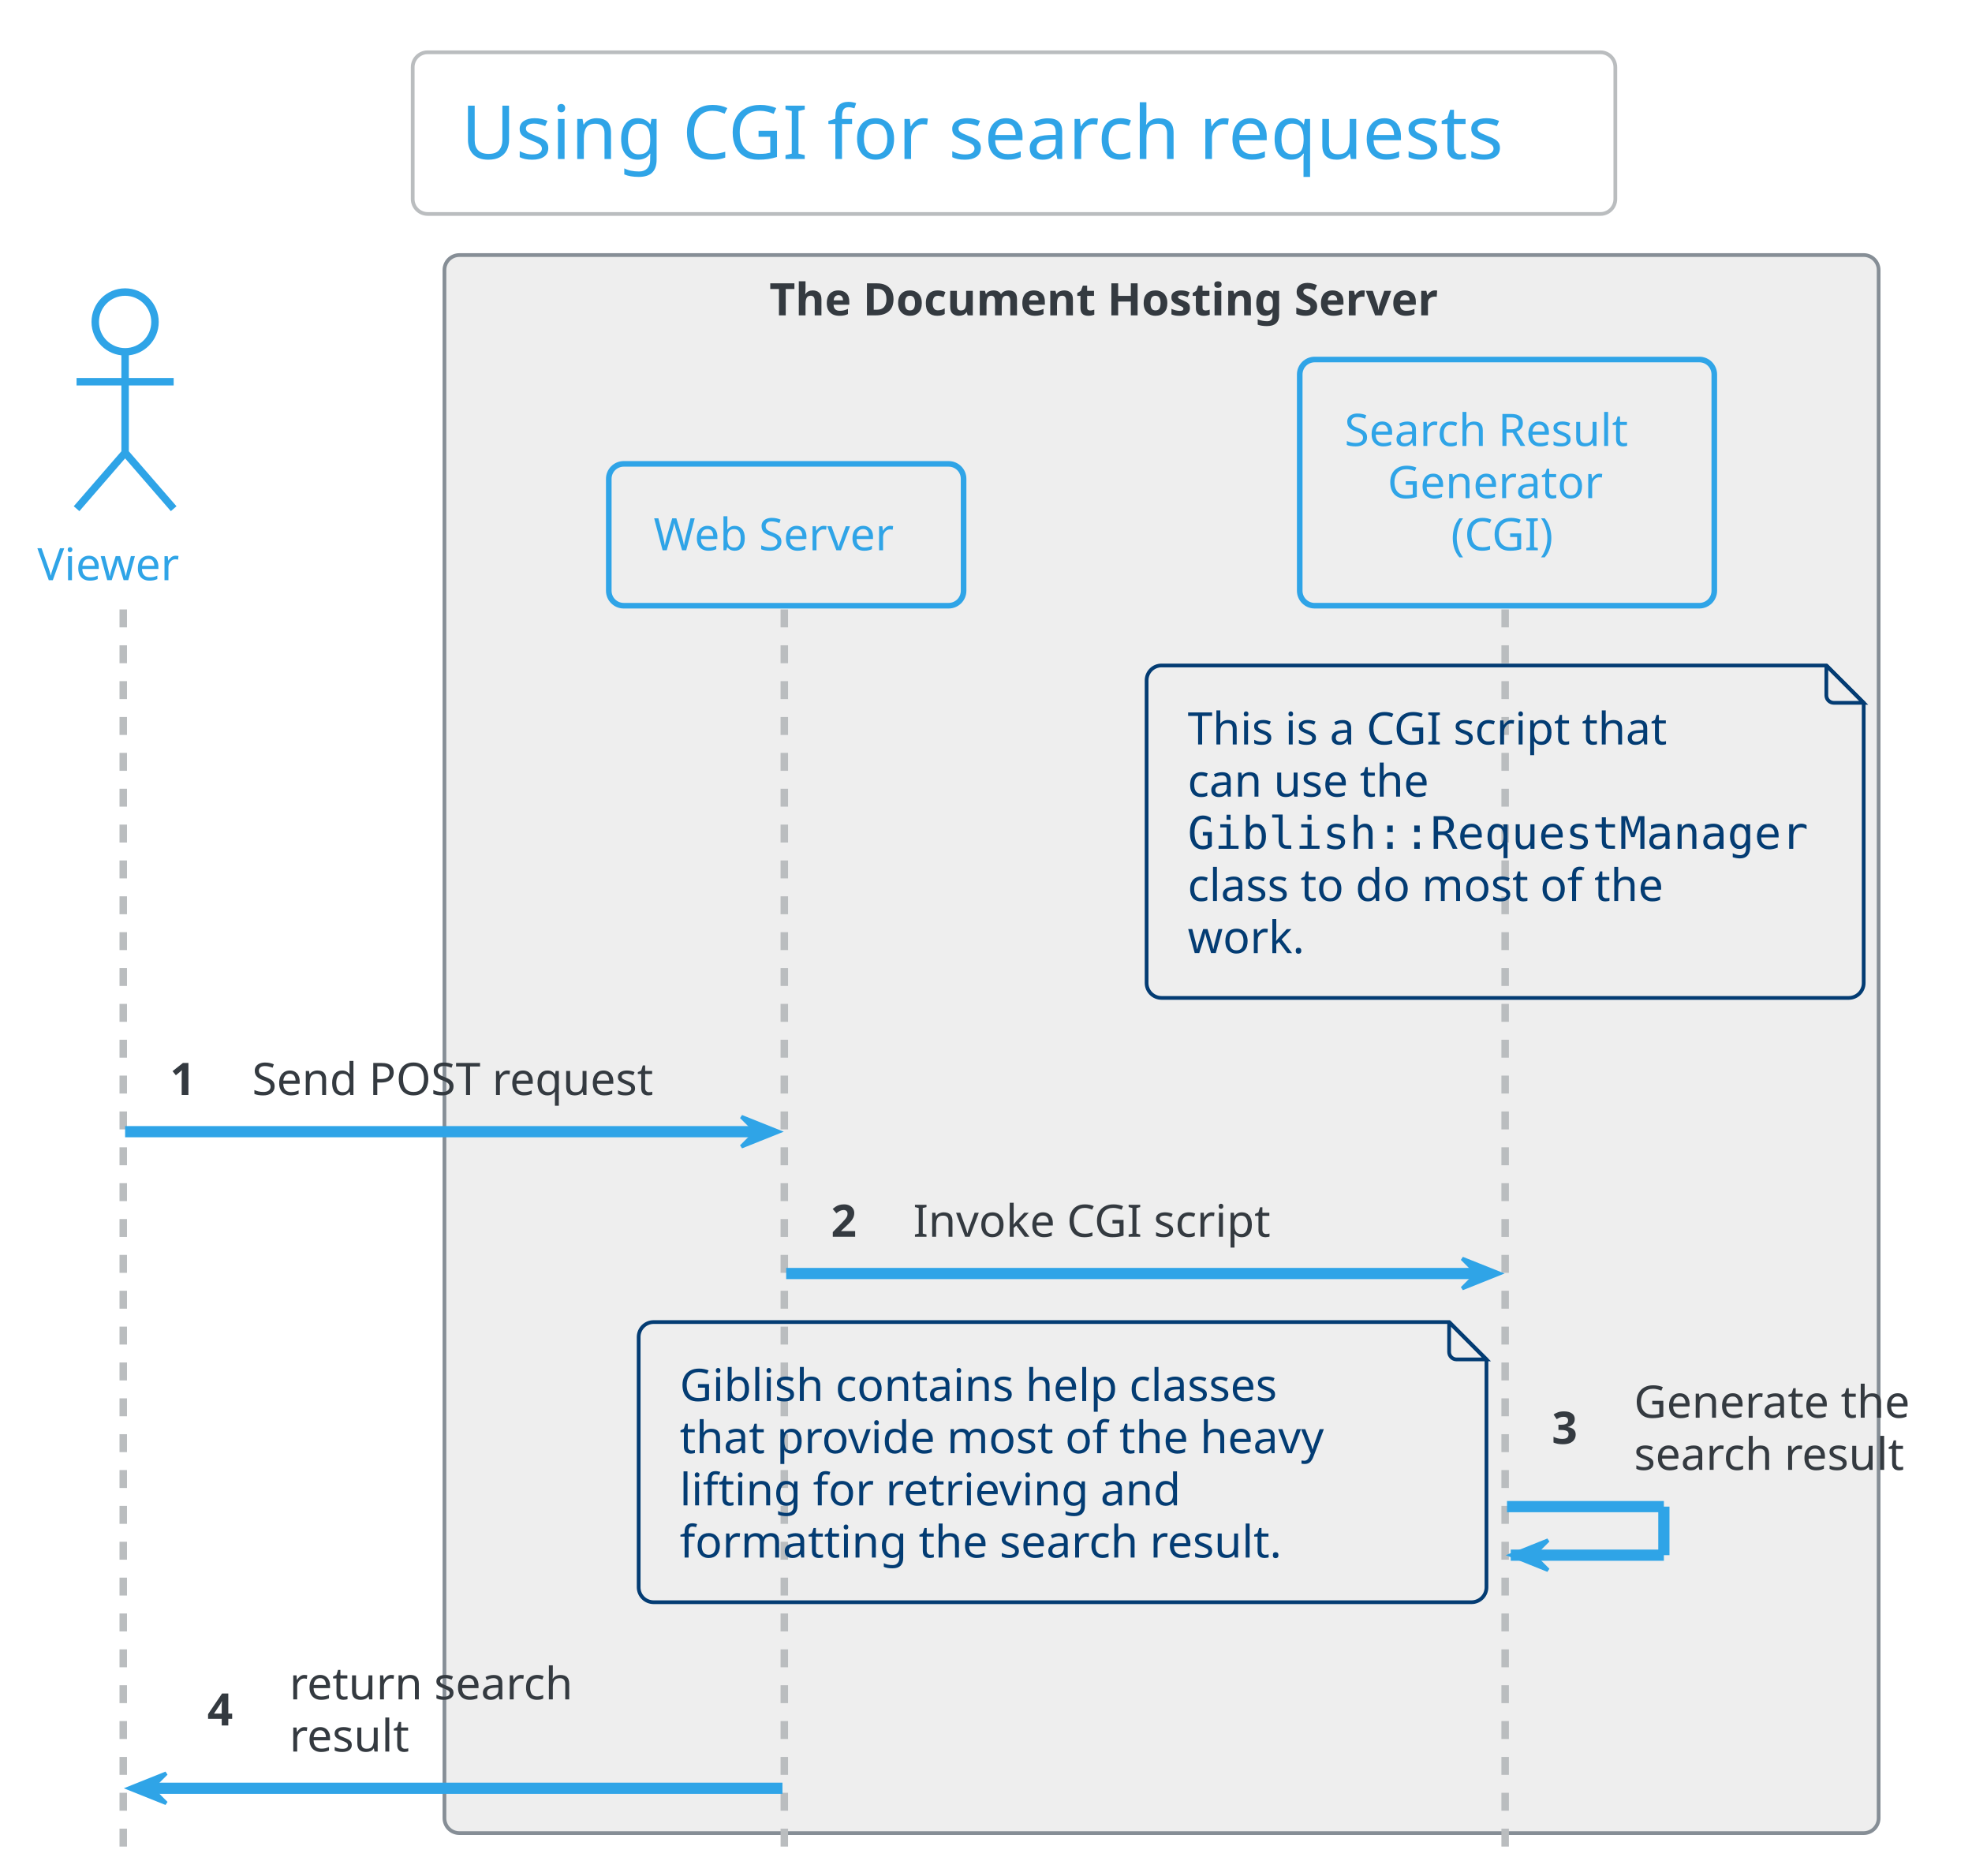
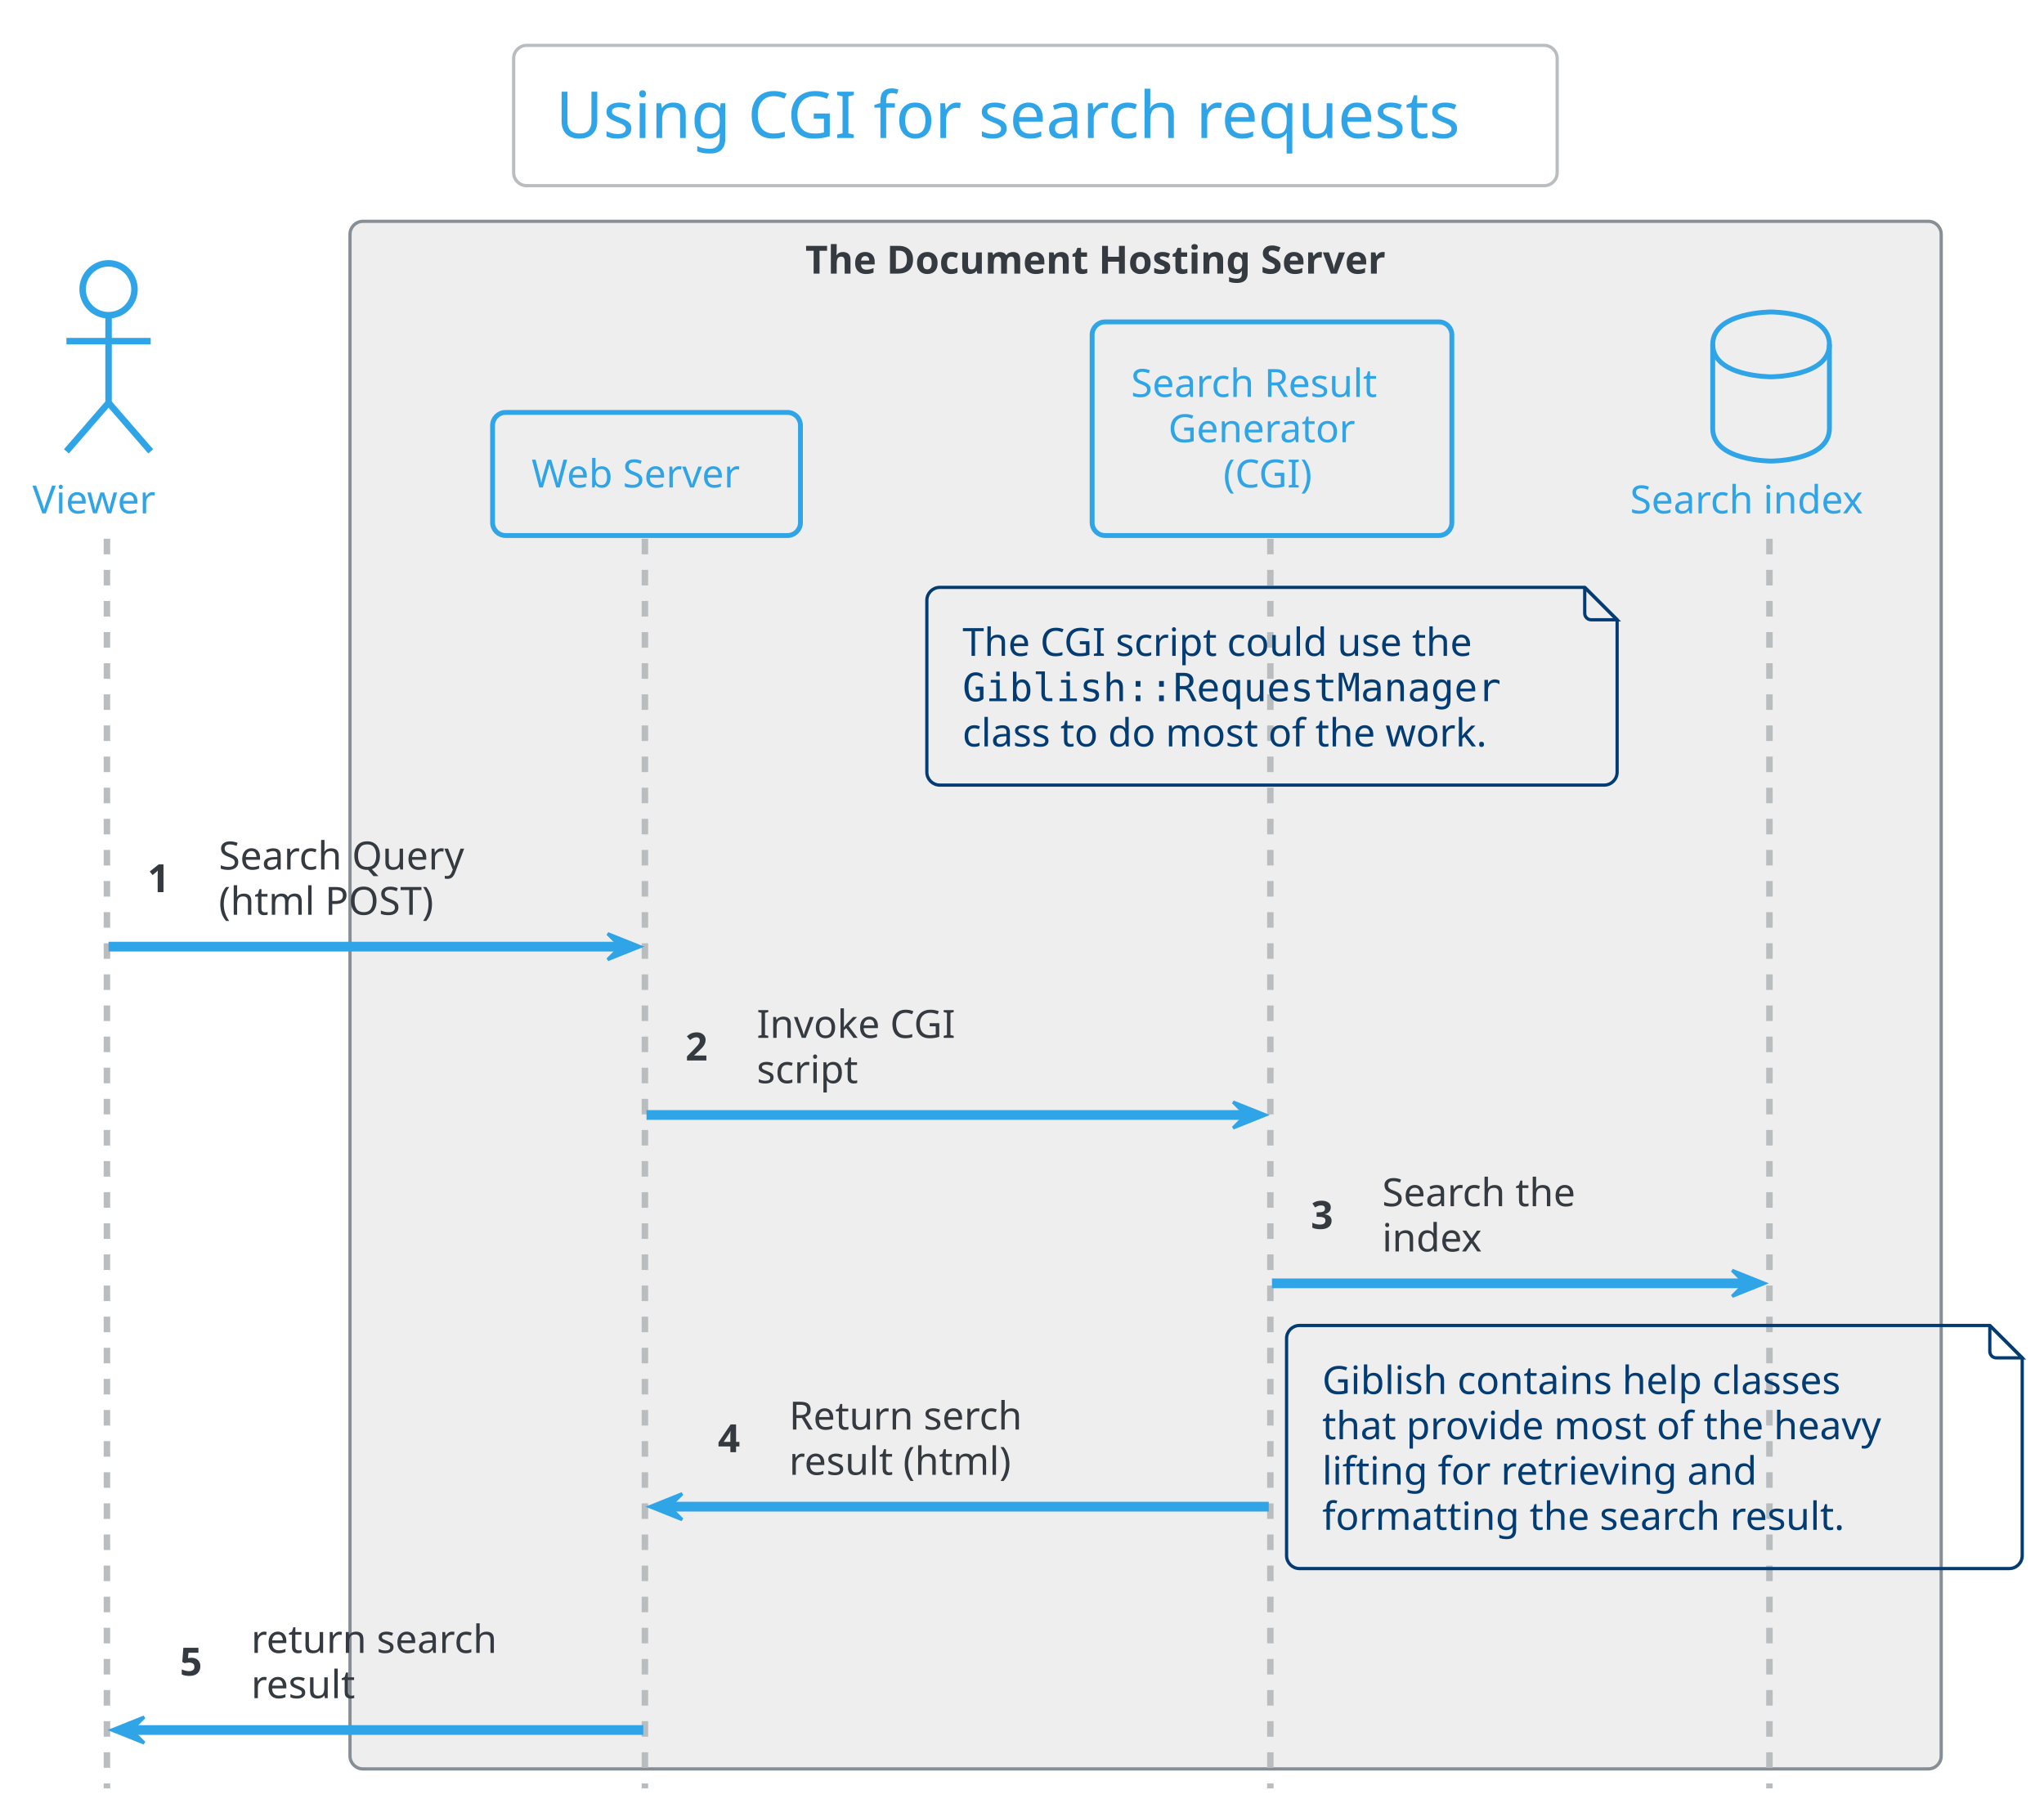
- <svg xmlns="http://www.w3.org/2000/svg" contentScriptType="application/ecmascript" contentStyleType="text/css" height="523.958px" preserveAspectRatio="none" style="width:550px;height:523px;background:#00000000;" version="1.1" viewBox="0 0 550 523" width="550px" zoomAndPan="magnify">
+ <svg xmlns="http://www.w3.org/2000/svg" contentScriptType="application/ecmascript" contentStyleType="text/css" height="581.25px" preserveAspectRatio="none" style="width:657px;height:581px;background:#00000000;" version="1.1" viewBox="0 0 657 581" width="657.292px" zoomAndPan="magnify">
  <defs />
  <g>
-     <rect height="45.085" rx="4.167" ry="4.167" style="stroke:#BABDBF;stroke-width:1.042;fill:none;" width="335.417" x="115.104" y="14.583" />
-     <text fill="#2FA4E7" font-family="Verdana" font-size="20.833" lengthAdjust="spacing" textLength="308.333" x="128.646" y="44.338">Using CGI for search requests</text>
-     <rect fill="#EEEEEE" height="440.072" rx="4.167" ry="4.167" style="stroke:#868E96;stroke-width:1.042;" width="400" x="123.958" y="71.126" />
-     <text fill="#343A40" font-family="Verdana" font-size="12.5" font-weight="bold" lengthAdjust="spacing" textLength="218.75" x="214.583" y="87.937">The Document Hosting Server</text>
-     <line style="stroke:#BABDBF;stroke-width:2.083;stroke-dasharray:5.0,5.0;" x1="34.375" x2="34.375" y1="169.954" y2="517.448" />
-     <line style="stroke:#BABDBF;stroke-width:2.083;stroke-dasharray:5.0,5.0;" x1="218.75" x2="218.75" y1="169.954" y2="517.448" />
-     <line style="stroke:#BABDBF;stroke-width:2.083;stroke-dasharray:5.0,5.0;" x1="419.792" x2="419.792" y1="169.954" y2="517.448" />
-     <text fill="#2FA4E7" font-family="Verdana" font-size="12.5" lengthAdjust="spacing" textLength="42.708" x="10.417" y="161.798">Viewer</text>
-     <ellipse cx="34.896" cy="89.779" rx="8.333" ry="8.333" style="stroke:#2FA4E7;stroke-width:2.083;fill:none;" />
-     <path d="M34.896,98.112 L34.896,126.237 M21.354,106.445 L48.438,106.445 M34.896,126.237 L21.354,141.862 M34.896,126.237 L48.438,141.862 " fill="none" style="stroke:#2FA4E7;stroke-width:2.083;" />
-     <rect height="39.551" rx="4.167" ry="4.167" style="stroke:#2FA4E7;stroke-width:1.562;fill:none;" width="98.958" x="169.792" y="129.362" />
-     <text fill="#2FA4E7" font-family="Verdana" font-size="12.5" lengthAdjust="spacing" textLength="73.958" x="182.292" y="153.465">Web Server</text>
-     <rect height="68.652" rx="4.167" ry="4.167" style="stroke:#2FA4E7;stroke-width:1.562;fill:none;" width="115.625" x="362.5" y="100.26" />
-     <text fill="#2FA4E7" font-family="Verdana" font-size="12.5" lengthAdjust="spacing" textLength="90.625" x="375" y="124.363">Search Result</text>
-     <text fill="#2FA4E7" font-family="Verdana" font-size="12.5" lengthAdjust="spacing" textLength="66.667" x="386.979" y="138.914">Generator</text>
-     <text fill="#2FA4E7" font-family="Verdana" font-size="12.5" lengthAdjust="spacing" textLength="31.25" x="404.688" y="153.465">(CGI)</text>
-     <path d="M319.792,189.746 L319.792,274.121 A4.167,4.167 0 0 0 323.958,278.288 L515.625,278.288 A4.167,4.167 0 0 0 519.792,274.121 L519.792,195.996 L509.375,185.579 L323.958,185.579 A4.167,4.167 0 0 0 319.792,189.746 " style="stroke:#033C73;stroke-width:1.042;fill:none;" />
-     <path d="M509.375,185.579 L509.375,193.913 A2.083,2.083 0 0 0 511.458,195.996 L519.792,195.996 L509.375,185.579 " style="stroke:#033C73;stroke-width:1.042;fill:none;" />
-     <text fill="#033C73" font-family="Verdana" font-size="12.5" lengthAdjust="spacing" textLength="150" x="331.25" y="207.599">This is a CGI script that</text>
-     <text fill="#033C73" font-family="Verdana" font-size="12.5" lengthAdjust="spacing" textLength="78.125" x="331.25" y="222.15">can use the</text>
-     <text fill="#033C73" font-family="monospace" font-size="12.5" lengthAdjust="spacing" textLength="167.708" x="331.25" y="236.7">Giblish::RequestManager</text>
-     <text fill="#033C73" font-family="Verdana" font-size="12.5" lengthAdjust="spacing" textLength="151.042" x="331.25" y="251.251">class to do most of the</text>
-     <text fill="#033C73" font-family="Verdana" font-size="12.5" lengthAdjust="spacing" textLength="34.375" x="331.25" y="265.802">work.</text>
-     <polygon fill="#2FA4E7" points="206.771,311.426,217.188,315.592,206.771,319.759,210.938,315.592" style="stroke:#2FA4E7;stroke-width:1.042;" />
-     <line style="stroke:#2FA4E7;stroke-width:3.125;" x1="34.896" x2="213.021" y1="315.592" y2="315.592" />
-     <text fill="#343A40" font-family="Verdana" font-size="12.5" font-weight="bold" lengthAdjust="spacing" textLength="8.333" x="47.396" y="305.353">1</text>
-     <text fill="#343A40" font-family="Verdana" font-size="12.5" lengthAdjust="spacing" textLength="126.042" x="70.312" y="305.353">Send POST request</text>
-     <polygon fill="#2FA4E7" points="407.812,350.977,418.229,355.143,407.812,359.31,411.979,355.143" style="stroke:#2FA4E7;stroke-width:1.042;" />
-     <line style="stroke:#2FA4E7;stroke-width:3.125;" x1="219.271" x2="414.062" y1="355.143" y2="355.143" />
-     <text fill="#343A40" font-family="Verdana" font-size="12.5" font-weight="bold" lengthAdjust="spacing" textLength="8.333" x="231.771" y="344.904">2</text>
-     <text fill="#343A40" font-family="Verdana" font-size="12.5" lengthAdjust="spacing" textLength="107.292" x="254.688" y="344.904">Invoke CGI script</text>
-     <line style="stroke:#2FA4E7;stroke-width:3.125;" x1="420.312" x2="464.062" y1="420.15" y2="420.15" />
-     <line style="stroke:#2FA4E7;stroke-width:3.125;" x1="464.062" x2="464.062" y1="420.15" y2="433.691" />
-     <line style="stroke:#2FA4E7;stroke-width:3.125;" x1="421.354" x2="464.062" y1="433.691" y2="433.691" />
-     <polygon fill="#2FA4E7" points="431.771,429.525,421.354,433.691,431.771,437.858,427.604,433.691" style="stroke:#2FA4E7;stroke-width:1.042;" />
-     <text fill="#343A40" font-family="Verdana" font-size="12.5" font-weight="bold" lengthAdjust="spacing" textLength="8.333" x="432.812" y="402.635">3</text>
-     <text fill="#343A40" font-family="Verdana" font-size="12.5" lengthAdjust="spacing" textLength="87.5" x="455.729" y="395.359">Generate the</text>
-     <text fill="#343A40" font-family="Verdana" font-size="12.5" lengthAdjust="spacing" textLength="86.458" x="455.729" y="409.91">search result</text>
-     <path d="M178.125,372.852 L178.125,442.643 A4.167,4.167 0 0 0 182.292,446.81 L410.417,446.81 A4.167,4.167 0 0 0 414.583,442.643 L414.583,379.102 L404.167,368.685 L182.292,368.685 A4.167,4.167 0 0 0 178.125,372.852 " style="stroke:#033C73;stroke-width:1.042;fill:none;" />
-     <path d="M404.167,368.685 L404.167,377.018 A2.083,2.083 0 0 0 406.25,379.102 L414.583,379.102 L404.167,368.685 " style="stroke:#033C73;stroke-width:1.042;fill:none;" />
-     <text fill="#033C73" font-family="Verdana" font-size="12.5" lengthAdjust="spacing" textLength="188.542" x="189.583" y="390.704">Giblish contains help classes</text>
-     <text fill="#033C73" font-family="Verdana" font-size="12.5" lengthAdjust="spacing" textLength="200" x="189.583" y="405.255">that provide most of the heavy</text>
-     <text fill="#033C73" font-family="Verdana" font-size="12.5" lengthAdjust="spacing" textLength="152.083" x="189.583" y="419.806">lifting for retrieving and</text>
-     <text fill="#033C73" font-family="Verdana" font-size="12.5" lengthAdjust="spacing" textLength="188.542" x="189.583" y="434.357">formatting the search result.</text>
-     <polygon fill="#2FA4E7" points="46.354,494.531,35.938,498.698,46.354,502.865,42.188,498.698" style="stroke:#2FA4E7;stroke-width:1.042;" />
-     <line style="stroke:#2FA4E7;stroke-width:3.125;" x1="40.104" x2="218.229" y1="498.698" y2="498.698" />
-     <text fill="#343A40" font-family="Verdana" font-size="12.5" font-weight="bold" lengthAdjust="spacing" textLength="8.333" x="57.812" y="481.183">4</text>
-     <text fill="#343A40" font-family="Verdana" font-size="12.5" lengthAdjust="spacing" textLength="93.75" x="80.729" y="473.908">return  search</text>
-     <text fill="#343A40" font-family="Verdana" font-size="12.5" lengthAdjust="spacing" textLength="37.5" x="80.729" y="488.458">result</text>
+     <rect height="45.085" rx="4.167" ry="4.167" style="stroke:#BABDBF;stroke-width:1.042;fill:none;" width="335.417" x="165.104" y="14.583" />
+     <text fill="#2FA4E7" font-family="Verdana" font-size="20.833" lengthAdjust="spacing" textLength="308.333" x="178.646" y="44.338">Using CGI for search requests</text>
+     <rect fill="#EEEEEE" height="497.363" rx="4.167" ry="4.167" style="stroke:#868E96;stroke-width:1.042;" width="511.458" x="112.5" y="71.126" />
+     <text fill="#343A40" font-family="Verdana" font-size="12.5" font-weight="bold" lengthAdjust="spacing" textLength="218.75" x="258.854" y="87.937">The Document Hosting Server</text>
+     <line style="stroke:#BABDBF;stroke-width:2.083;stroke-dasharray:5.0,5.0;" x1="34.375" x2="34.375" y1="173.144" y2="574.74" />
+     <line style="stroke:#BABDBF;stroke-width:2.083;stroke-dasharray:5.0,5.0;" x1="207.292" x2="207.292" y1="173.144" y2="574.74" />
+     <line style="stroke:#BABDBF;stroke-width:2.083;stroke-dasharray:5.0,5.0;" x1="408.333" x2="408.333" y1="173.144" y2="574.74" />
+     <line style="stroke:#BABDBF;stroke-width:2.083;stroke-dasharray:5.0,5.0;" x1="568.75" x2="568.75" y1="173.144" y2="574.74" />
+     <text fill="#2FA4E7" font-family="Verdana" font-size="12.5" lengthAdjust="spacing" textLength="42.708" x="10.417" y="164.988">Viewer</text>
+     <ellipse cx="34.896" cy="92.969" rx="8.333" ry="8.333" style="stroke:#2FA4E7;stroke-width:2.083;fill:none;" />
+     <path d="M34.896,101.302 L34.896,129.427 M21.354,109.635 L48.438,109.635 M34.896,129.427 L21.354,145.052 M34.896,129.427 L48.438,145.052 " fill="none" style="stroke:#2FA4E7;stroke-width:2.083;" />
+     <rect height="39.551" rx="4.167" ry="4.167" style="stroke:#2FA4E7;stroke-width:1.562;fill:none;" width="98.958" x="158.333" y="132.552" />
+     <text fill="#2FA4E7" font-family="Verdana" font-size="12.5" lengthAdjust="spacing" textLength="73.958" x="170.833" y="156.655">Web Server</text>
+     <rect height="68.652" rx="4.167" ry="4.167" style="stroke:#2FA4E7;stroke-width:1.562;fill:none;" width="115.625" x="351.042" y="103.451" />
+     <text fill="#2FA4E7" font-family="Verdana" font-size="12.5" lengthAdjust="spacing" textLength="90.625" x="363.542" y="127.553">Search Result</text>
+     <text fill="#2FA4E7" font-family="Verdana" font-size="12.5" lengthAdjust="spacing" textLength="66.667" x="375.521" y="142.104">Generator</text>
+     <text fill="#2FA4E7" font-family="Verdana" font-size="12.5" lengthAdjust="spacing" textLength="31.25" x="393.229" y="156.655">(CGI)</text>
+     <text fill="#2FA4E7" font-family="Verdana" font-size="12.5" lengthAdjust="spacing" textLength="84.375" x="523.958" y="164.988">Search index</text>
+     <path d="M550.521,110.677 C550.521,100.26 569.271,100.26 569.271,100.26 C569.271,100.26 588.021,100.26 588.021,110.677 L588.021,137.76 C588.021,148.177 569.271,148.177 569.271,148.177 C569.271,148.177 550.521,148.177 550.521,137.76 L550.521,110.677 " style="stroke:#2FA4E7;stroke-width:1.562;fill:none;" />
+     <path d="M550.521,110.677 C550.521,121.094 569.271,121.094 569.271,121.094 C569.271,121.094 588.021,121.094 588.021,110.677 " fill="none" style="stroke:#2FA4E7;stroke-width:1.562;" />
+     <path d="M297.917,192.936 L297.917,248.144 A4.167,4.167 0 0 0 302.083,252.311 L515.625,252.311 A4.167,4.167 0 0 0 519.792,248.144 L519.792,199.186 L509.375,188.769 L302.083,188.769 A4.167,4.167 0 0 0 297.917,192.936 " style="stroke:#033C73;stroke-width:1.042;fill:none;" />
+     <path d="M509.375,188.769 L509.375,197.103 A2.083,2.083 0 0 0 511.458,199.186 L519.792,199.186 L509.375,188.769 " style="stroke:#033C73;stroke-width:1.042;fill:none;" />
+     <text fill="#033C73" font-family="Verdana" font-size="12.5" lengthAdjust="spacing" textLength="183.333" x="309.375" y="210.789">The CGI script could use the</text>
+     <text fill="#033C73" font-family="monospace" font-size="12.5" lengthAdjust="spacing" textLength="167.708" x="309.375" y="225.34">Giblish::RequestManager</text>
+     <text fill="#033C73" font-family="Verdana" font-size="12.5" lengthAdjust="spacing" textLength="189.583" x="309.375" y="239.891">class to do most of the work.</text>
+     <polygon fill="#2FA4E7" points="195.312,300.065,205.729,304.232,195.312,308.398,199.479,304.232" style="stroke:#2FA4E7;stroke-width:1.042;" />
+     <line style="stroke:#2FA4E7;stroke-width:3.125;" x1="34.896" x2="201.562" y1="304.232" y2="304.232" />
+     <text fill="#343A40" font-family="Verdana" font-size="12.5" font-weight="bold" lengthAdjust="spacing" textLength="8.333" x="47.396" y="286.717">1</text>
+     <text fill="#343A40" font-family="Verdana" font-size="12.5" lengthAdjust="spacing" textLength="87.5" x="70.312" y="279.441">Search Query</text>
+     <text fill="#343A40" font-family="Verdana" font-size="12.5" lengthAdjust="spacing" textLength="76.042" x="70.312" y="293.992">(html POST)</text>
+     <polygon fill="#2FA4E7" points="396.354,354.167,406.771,358.333,396.354,362.5,400.521,358.333" style="stroke:#2FA4E7;stroke-width:1.042;" />
+     <line style="stroke:#2FA4E7;stroke-width:3.125;" x1="207.812" x2="402.604" y1="358.333" y2="358.333" />
+     <text fill="#343A40" font-family="Verdana" font-size="12.5" font-weight="bold" lengthAdjust="spacing" textLength="8.333" x="220.312" y="340.818">2</text>
+     <text fill="#343A40" font-family="Verdana" font-size="12.5" lengthAdjust="spacing" textLength="66.667" x="243.229" y="333.543">Invoke CGI</text>
+     <text fill="#343A40" font-family="Verdana" font-size="12.5" lengthAdjust="spacing" textLength="36.458" x="243.229" y="348.094">script</text>
+     <polygon fill="#2FA4E7" points="556.771,408.268,567.188,412.435,556.771,416.602,560.938,412.435" style="stroke:#2FA4E7;stroke-width:1.042;" />
+     <line style="stroke:#2FA4E7;stroke-width:3.125;" x1="408.854" x2="563.021" y1="412.435" y2="412.435" />
+     <text fill="#343A40" font-family="Verdana" font-size="12.5" font-weight="bold" lengthAdjust="spacing" textLength="8.333" x="421.354" y="394.92">3</text>
+     <text fill="#343A40" font-family="Verdana" font-size="12.5" lengthAdjust="spacing" textLength="71.875" x="444.271" y="387.644">Search the</text>
+     <text fill="#343A40" font-family="Verdana" font-size="12.5" lengthAdjust="spacing" textLength="34.375" x="444.271" y="402.195">index</text>
+     <polygon fill="#2FA4E7" points="219.271,480.046,208.854,484.212,219.271,488.379,215.104,484.212" style="stroke:#2FA4E7;stroke-width:1.042;" />
+     <line style="stroke:#2FA4E7;stroke-width:3.125;" x1="213.021" x2="407.812" y1="484.212" y2="484.212" />
+     <text fill="#343A40" font-family="Verdana" font-size="12.5" font-weight="bold" lengthAdjust="spacing" textLength="8.333" x="230.729" y="466.697">4</text>
+     <text fill="#343A40" font-family="Verdana" font-size="12.5" lengthAdjust="spacing" textLength="84.375" x="253.646" y="459.422">Return serch</text>
+     <text fill="#343A40" font-family="Verdana" font-size="12.5" lengthAdjust="spacing" textLength="80.208" x="253.646" y="473.973">result (html)</text>
+     <path d="M413.542,430.143 L413.542,499.935 A4.167,4.167 0 0 0 417.708,504.102 L645.833,504.102 A4.167,4.167 0 0 0 650,499.935 L650,436.393 L639.583,425.977 L417.708,425.977 A4.167,4.167 0 0 0 413.542,430.143 " style="stroke:#033C73;stroke-width:1.042;fill:none;" />
+     <path d="M639.583,425.977 L639.583,434.31 A2.083,2.083 0 0 0 641.667,436.393 L650,436.393 L639.583,425.977 " style="stroke:#033C73;stroke-width:1.042;fill:none;" />
+     <text fill="#033C73" font-family="Verdana" font-size="12.5" lengthAdjust="spacing" textLength="188.542" x="425" y="447.996">Giblish contains help classes</text>
+     <text fill="#033C73" font-family="Verdana" font-size="12.5" lengthAdjust="spacing" textLength="200" x="425" y="462.547">that provide most of the heavy</text>
+     <text fill="#033C73" font-family="Verdana" font-size="12.5" lengthAdjust="spacing" textLength="152.083" x="425" y="477.098">lifting for retrieving and</text>
+     <text fill="#033C73" font-family="Verdana" font-size="12.5" lengthAdjust="spacing" textLength="188.542" x="425" y="491.648">formatting the search result.</text>
+     <polygon fill="#2FA4E7" points="46.354,551.823,35.938,555.99,46.354,560.156,42.188,555.99" style="stroke:#2FA4E7;stroke-width:1.042;" />
+     <line style="stroke:#2FA4E7;stroke-width:3.125;" x1="40.104" x2="206.771" y1="555.99" y2="555.99" />
+     <text fill="#343A40" font-family="Verdana" font-size="12.5" font-weight="bold" lengthAdjust="spacing" textLength="8.333" x="57.812" y="538.475">5</text>
+     <text fill="#343A40" font-family="Verdana" font-size="12.5" lengthAdjust="spacing" textLength="93.75" x="80.729" y="531.199">return  search</text>
+     <text fill="#343A40" font-family="Verdana" font-size="12.5" lengthAdjust="spacing" textLength="37.5" x="80.729" y="545.75">result</text>
  </g>
</svg>
